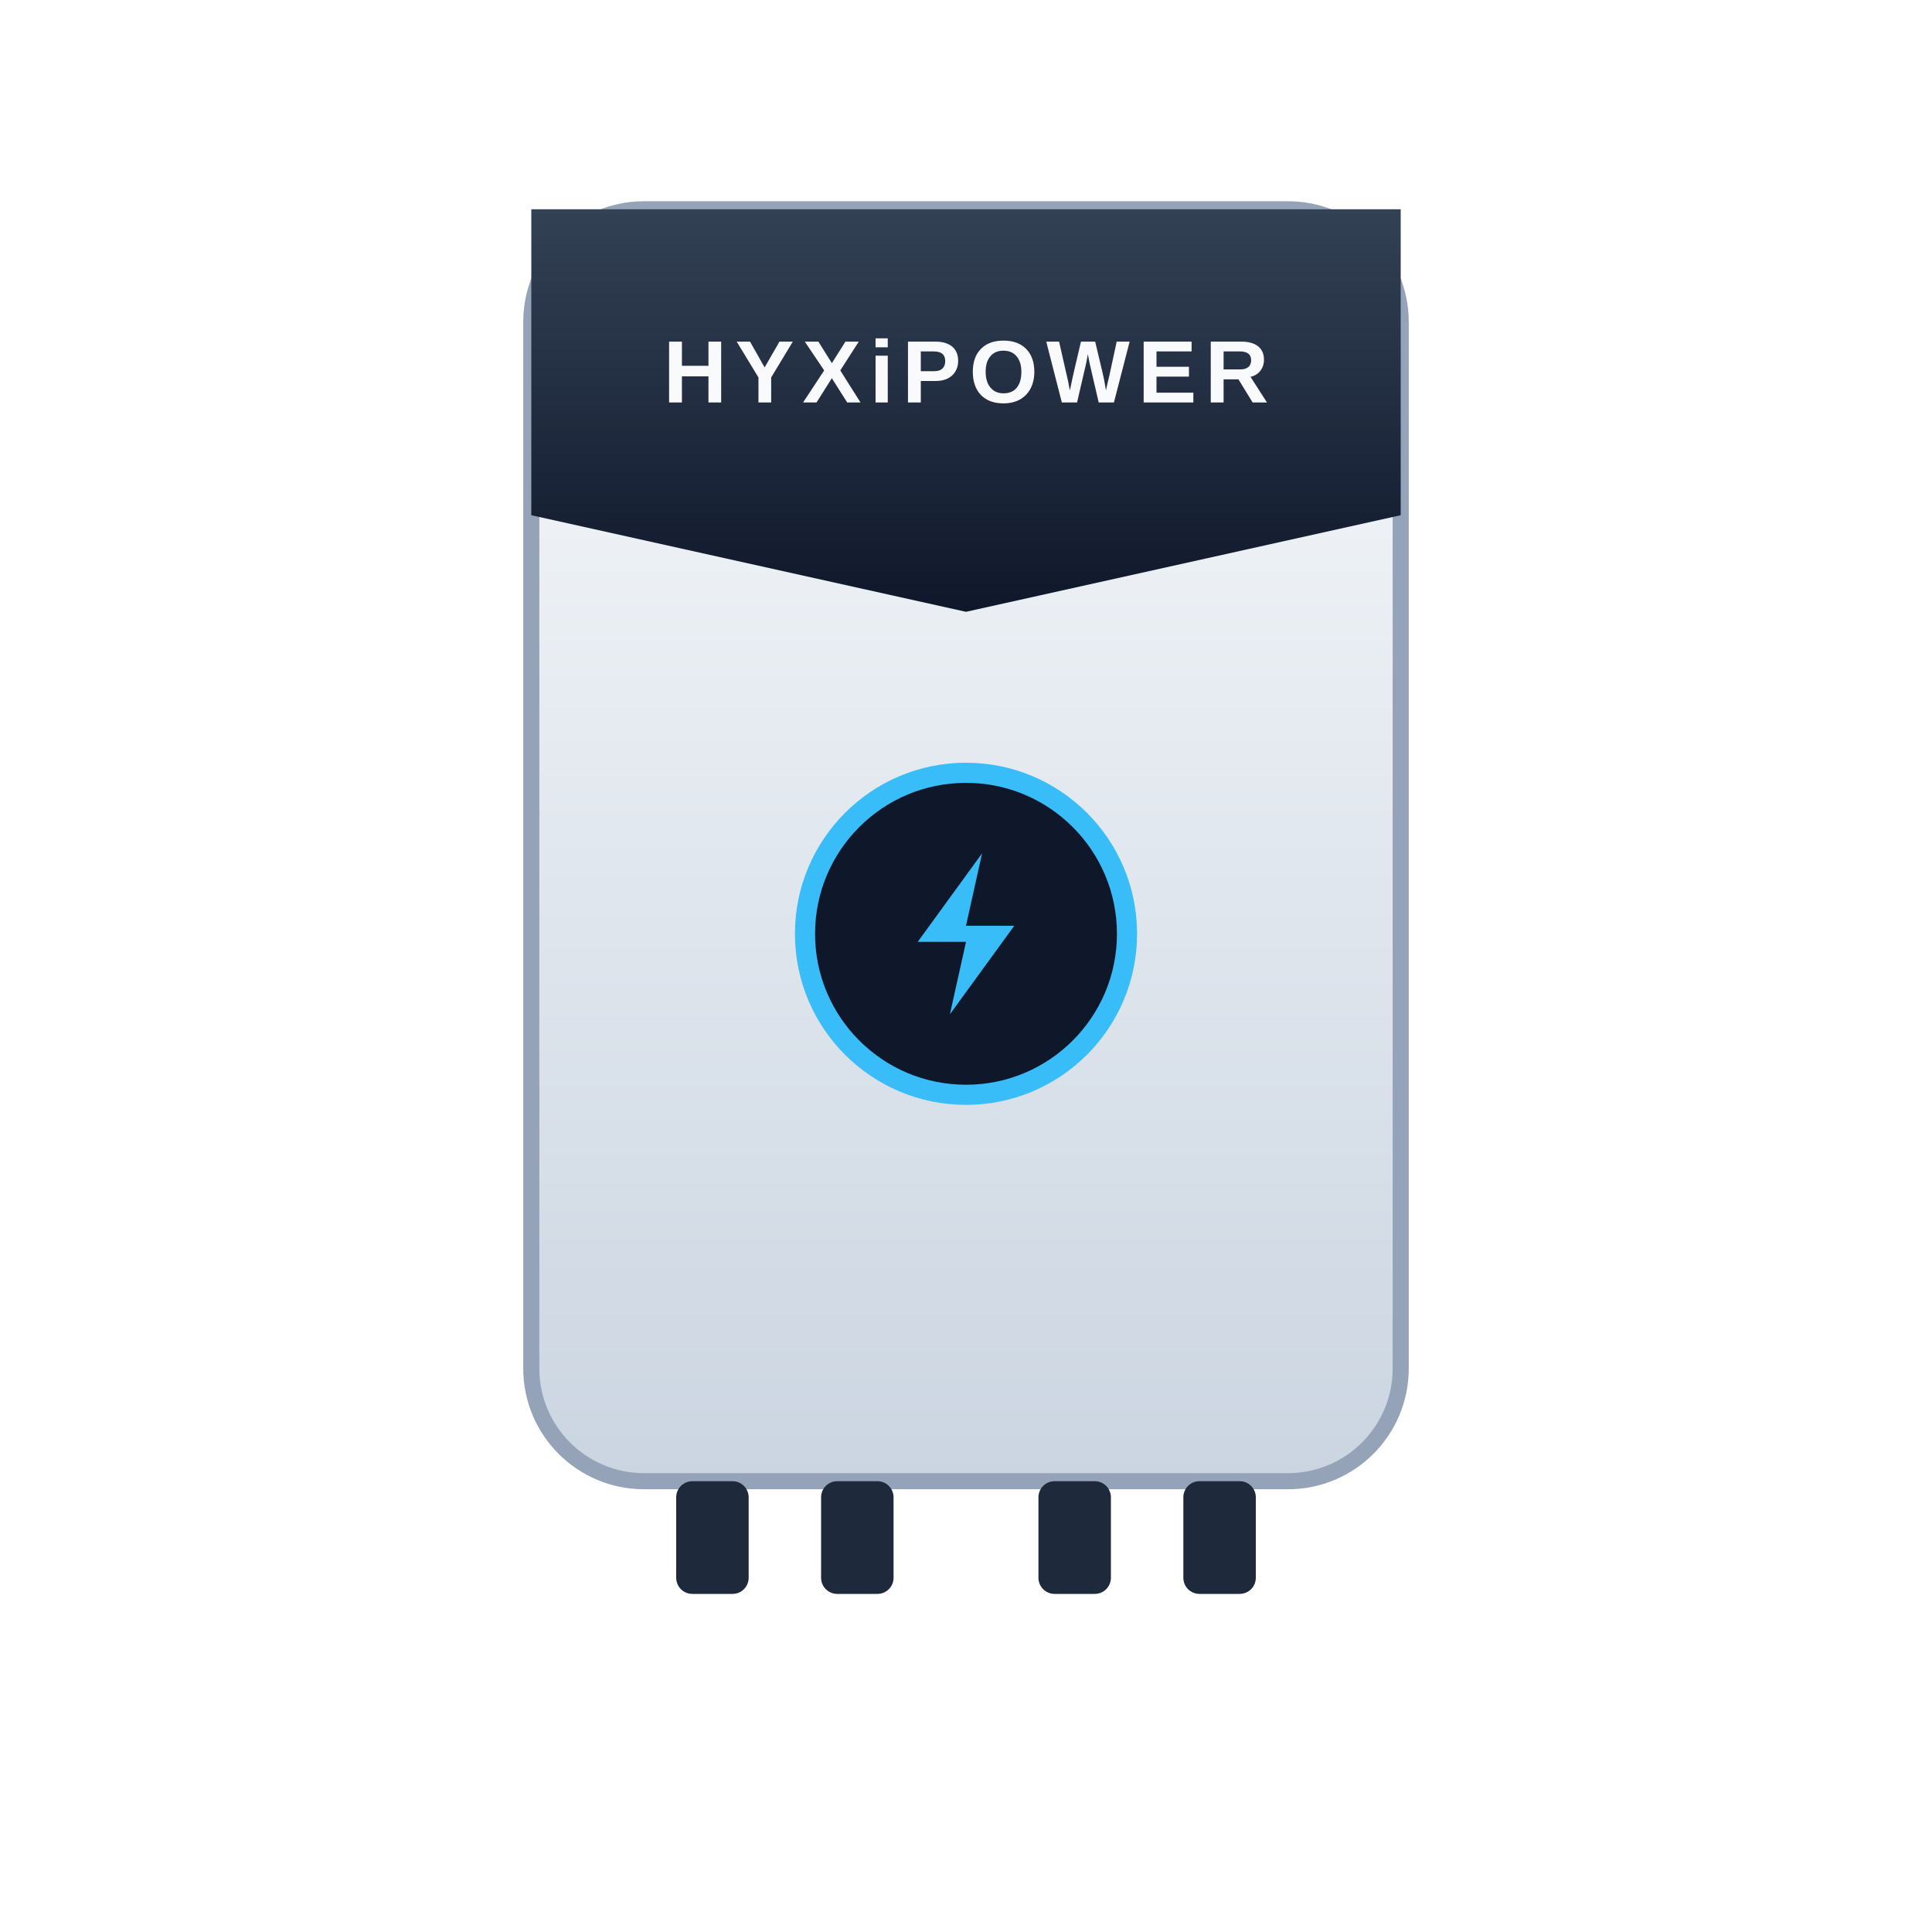
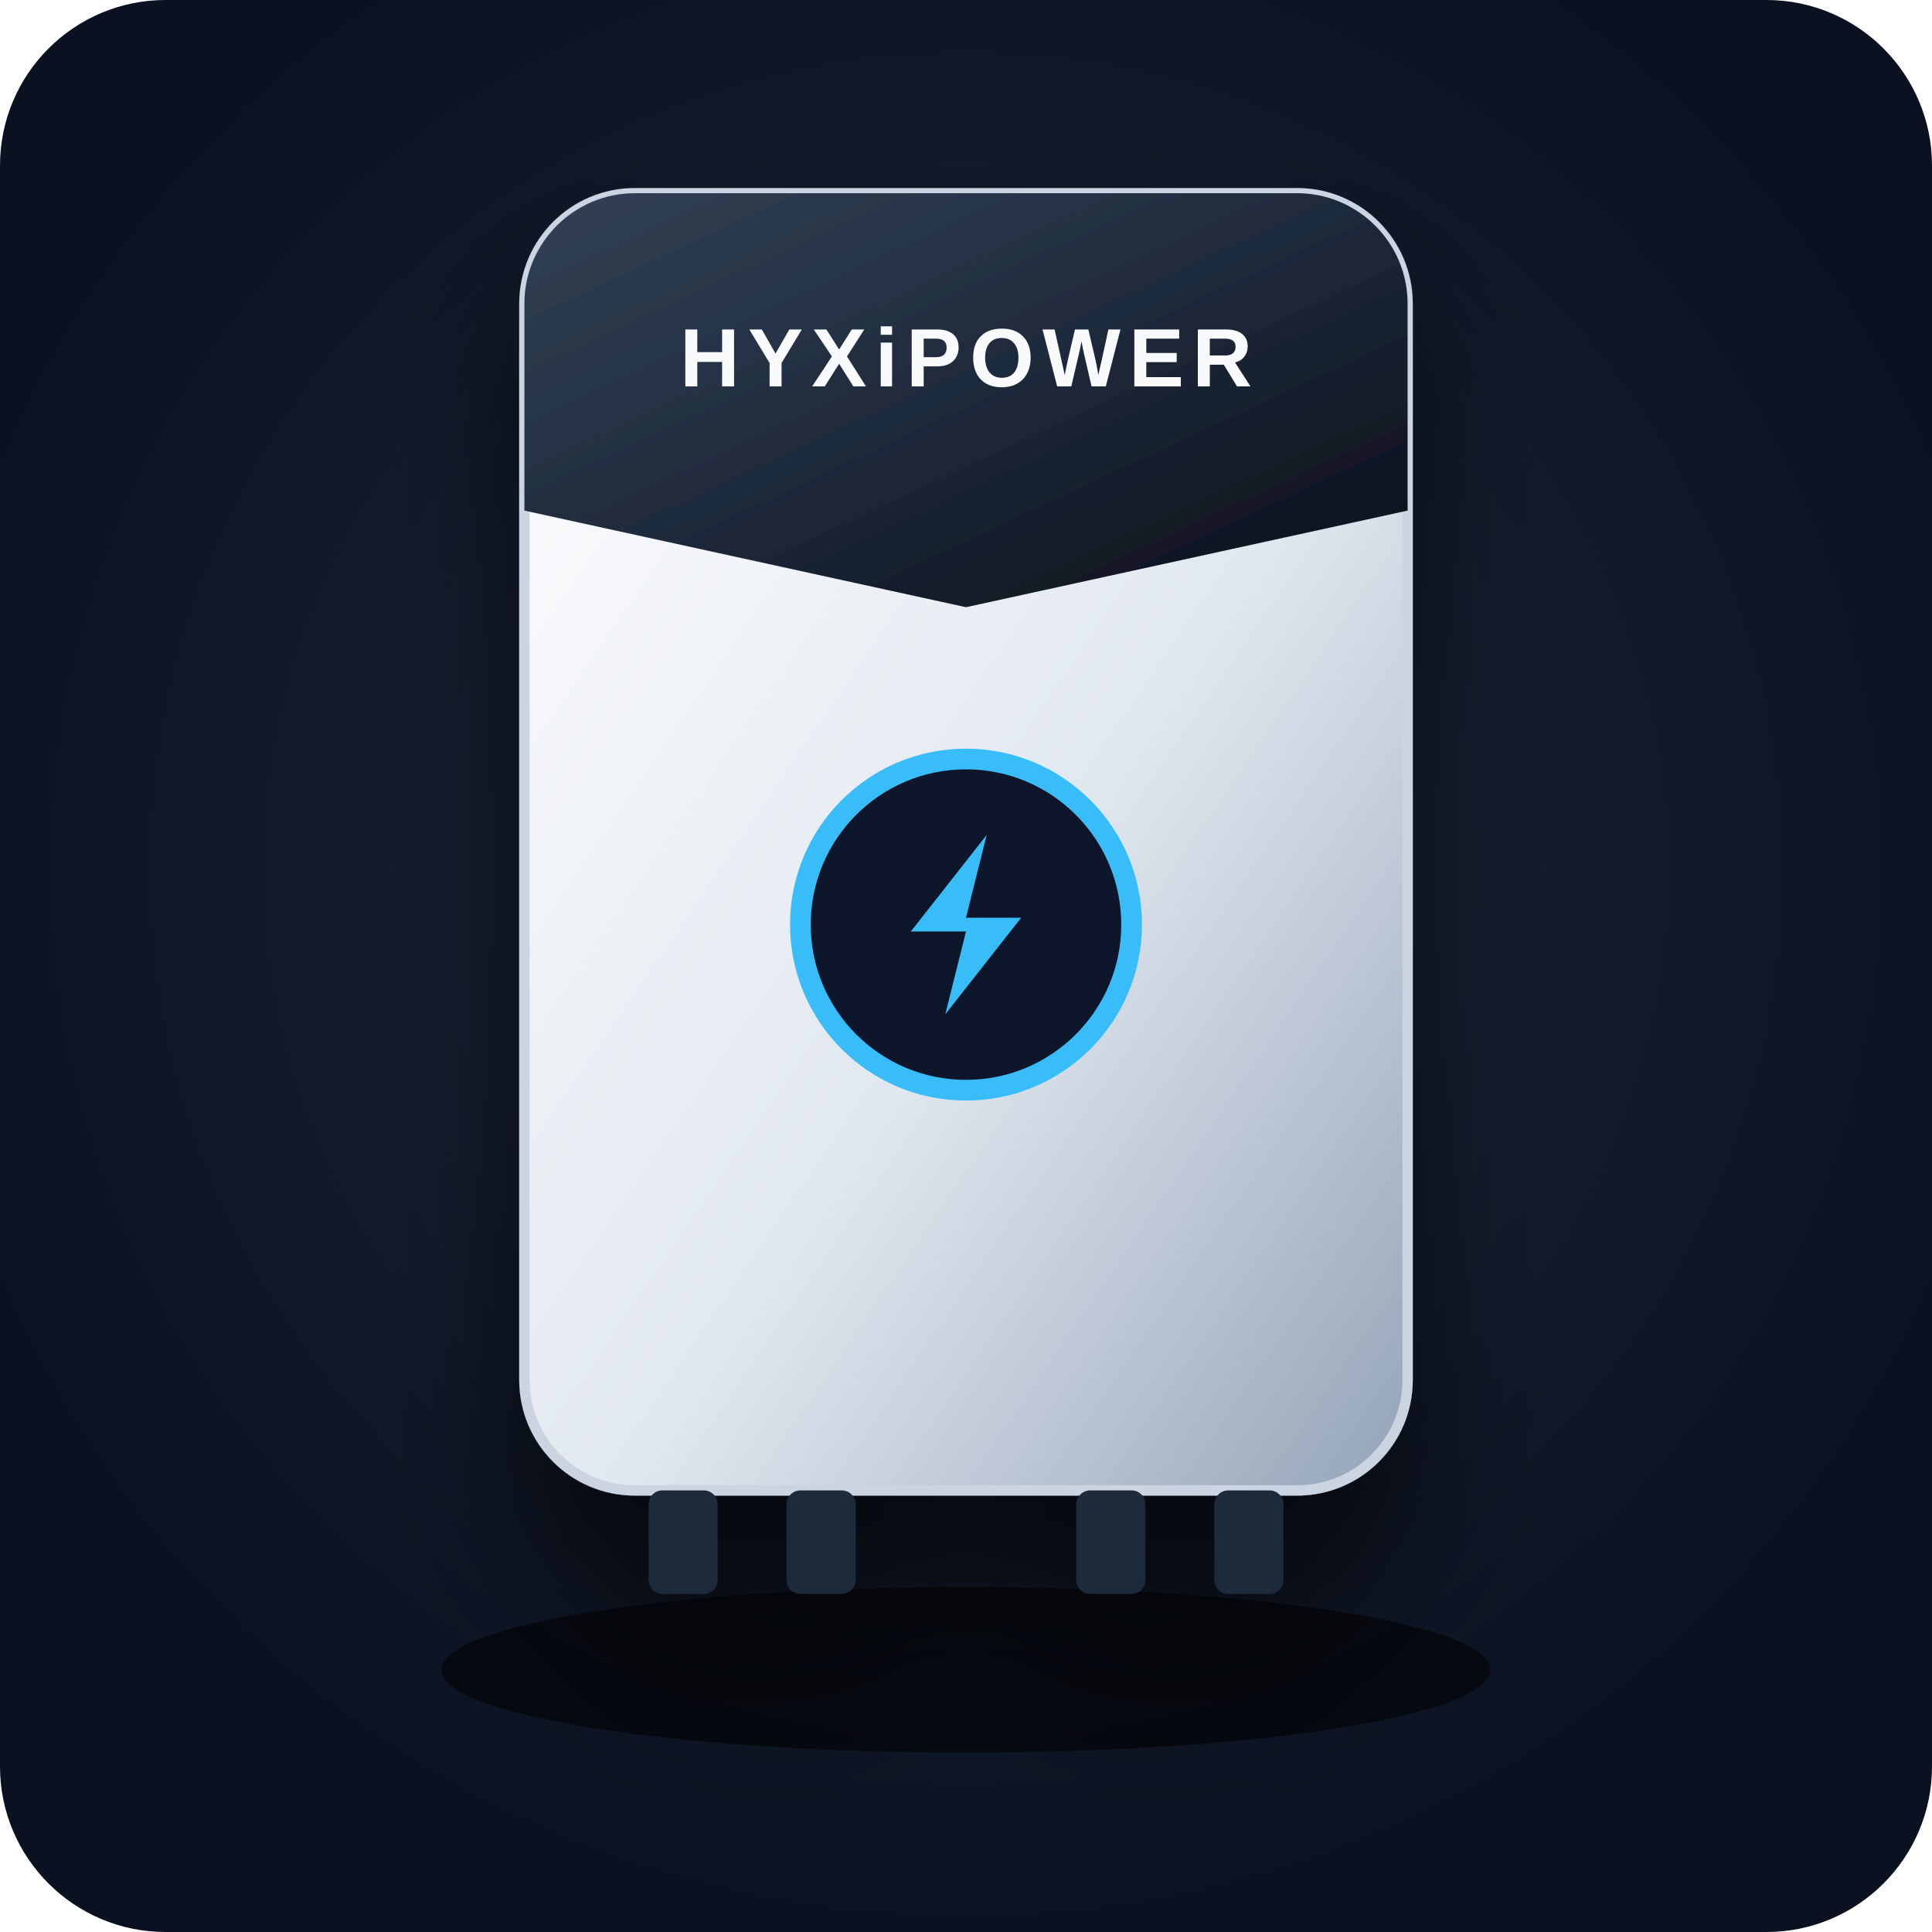
- <svg xmlns="http://www.w3.org/2000/svg" viewBox="0 0 240 240" width="240" height="240" fill="none">
+ <svg xmlns="http://www.w3.org/2000/svg" viewBox="0 0 280 280" width="280" height="280" fill="none">
  <defs>
-     <linearGradient id="bodyLight" x1="0" y1="0" x2="0" y2="1">
-       <stop offset="0%" stop-color="#F8FAFC" />
-       <stop offset="100%" stop-color="#CBD5E1" />
+     <radialGradient id="studioBg" cx="50%" cy="45%" r="55%">
+       <stop offset="0%" stop-color="#1E293B" />
+       <stop offset="100%" stop-color="#0B1120" />
+     </radialGradient>
+     <linearGradient id="whiteChassis" x1="0%" y1="0%" x2="100%" y2="100%">
+       <stop offset="0%" stop-color="#FFFFFF" />
+       <stop offset="55%" stop-color="#E2E8F0" />
+       <stop offset="100%" stop-color="#94A3B8" />
    </linearGradient>
-     <linearGradient id="bodyDark" x1="0" y1="0" x2="0" y2="1">
+     <linearGradient id="silverMetal" x1="0%" y1="0%" x2="100%" y2="100%">
+       <stop offset="0%" stop-color="#E2E8F0" />
+       <stop offset="50%" stop-color="#94A3B8" />
+       <stop offset="100%" stop-color="#475569" />
+     </linearGradient>
+     <linearGradient id="darkChassis" x1="0%" y1="0%" x2="100%" y2="100%">
      <stop offset="0%" stop-color="#334155" />
-       <stop offset="100%" stop-color="#0F172A" />
+       <stop offset="50%" stop-color="#1E293B" />
+       <stop offset="100%" stop-color="#090D16" />
    </linearGradient>
-     <linearGradient id="accentBlue" x1="0" y1="0" x2="1" y2="1">
+     <linearGradient id="matteBlack" x1="0%" y1="0%" x2="0%" y2="100%">
+       <stop offset="0%" stop-color="#27272A" />
+       <stop offset="100%" stop-color="#09090B" />
+     </linearGradient>
+     <linearGradient id="victronBlue" x1="0%" y1="0%" x2="100%" y2="100%">
+       <stop offset="0%" stop-color="#0EA5E9" />
+       <stop offset="55%" stop-color="#0284C7" />
+       <stop offset="100%" stop-color="#0369A1" />
+     </linearGradient>
+     <linearGradient id="ksBlue" x1="0%" y1="0%" x2="100%" y2="100%">
+       <stop offset="0%" stop-color="#2563EB" />
+       <stop offset="100%" stop-color="#1D4ED8" />
+     </linearGradient>
+     <linearGradient id="bluettiBlue" x1="0%" y1="0%" x2="100%" y2="100%">
      <stop offset="0%" stop-color="#38BDF8" />
-       <stop offset="100%" stop-color="#0284C7" />
+       <stop offset="100%" stop-color="#0369A1" />
    </linearGradient>
-     <linearGradient id="accentGold" x1="0" y1="0" x2="1" y2="1">
-       <stop offset="0%" stop-color="#FACC15" />
-       <stop offset="100%" stop-color="#D97706" />
+     <linearGradient id="screenGlow" x1="0%" y1="0%" x2="0%" y2="100%">
+       <stop offset="0%" stop-color="#0F172A" />
+       <stop offset="100%" stop-color="#020617" />
    </linearGradient>
-     <linearGradient id="accentOrange" x1="0" y1="0" x2="1" y2="1">
-       <stop offset="0%" stop-color="#FB923C" />
-       <stop offset="100%" stop-color="#EA580C" />
-     </linearGradient>
-     <linearGradient id="accentGreen" x1="0" y1="0" x2="1" y2="1">
-       <stop offset="0%" stop-color="#4ADE80" />
-       <stop offset="100%" stop-color="#16A34A" />
-     </linearGradient>
+     <filter id="dropShadow" x="-15%" y="-10%" width="130%" height="135%">
+       <feDropShadow dx="0" dy="14" stdDeviation="10" flood-color="#000000" flood-opacity="0.65" />
+     </filter>
  </defs>
-   <rect x="66" y="26" width="108" height="158" rx="14" fill="url(#bodyLight)" stroke="#94A3B8" stroke-width="2" />
-   <path d="M66 26 H174 V64 L120 76 L66 64 Z" fill="url(#bodyDark)" />
-   <text x="120" y="50" text-anchor="middle" fill="#F8FAFC" font-family="Arial, sans-serif" font-weight="800" font-size="11" letter-spacing="1">HYXiPOWER</text>
-   <circle cx="120" cy="116" r="20" fill="#0F172A" stroke="#38BDF8" stroke-width="2.5" />
-   <path d="M122 106 L114 117 H120 L118 126 L126 115 H120 Z" fill="#38BDF8" />
-   <rect x="84" y="184" width="9" height="14" rx="2" fill="#1E293B" />
-   <rect x="102" y="184" width="9" height="14" rx="2" fill="#1E293B" />
-   <rect x="129" y="184" width="9" height="14" rx="2" fill="#1E293B" />
-   <rect x="147" y="184" width="9" height="14" rx="2" fill="#1E293B" />
+   <rect width="280" height="280" rx="24" fill="url(#studioBg)" />
+   <ellipse cx="140" cy="242" rx="76" ry="12" fill="#000000" opacity="0.55" />
+   <g filter="url(#dropShadow)">
+     <rect x="76" y="28" width="128" height="188" rx="16" fill="url(#whiteChassis)" stroke="#CBD5E1" stroke-width="1.5" />
+     <path d="M76 44 C76 35.2 83.2 28 92 28 H188 C196.8 28 204 35.2 204 44 V74 L140 88 L76 74 Z" fill="url(#darkChassis)" />
+     <text x="140" y="56" text-anchor="middle" fill="#F8FAFC" font-family="Arial, sans-serif" font-weight="800" font-size="12" letter-spacing="1.2">HYXiPOWER</text>
+     <circle cx="140" cy="134" r="24" fill="#0F172A" stroke="#38BDF8" stroke-width="3" />
+     <path d="M143 121 L132 135 H140 L137 147 L148 133 H140 Z" fill="#38BDF8" />
+     <rect x="94" y="216" width="10" height="15" rx="2" fill="#1E293B" />
+     <rect x="114" y="216" width="10" height="15" rx="2" fill="#1E293B" />
+     <rect x="156" y="216" width="10" height="15" rx="2" fill="#1E293B" />
+     <rect x="176" y="216" width="10" height="15" rx="2" fill="#1E293B" />
+   </g>
</svg>
